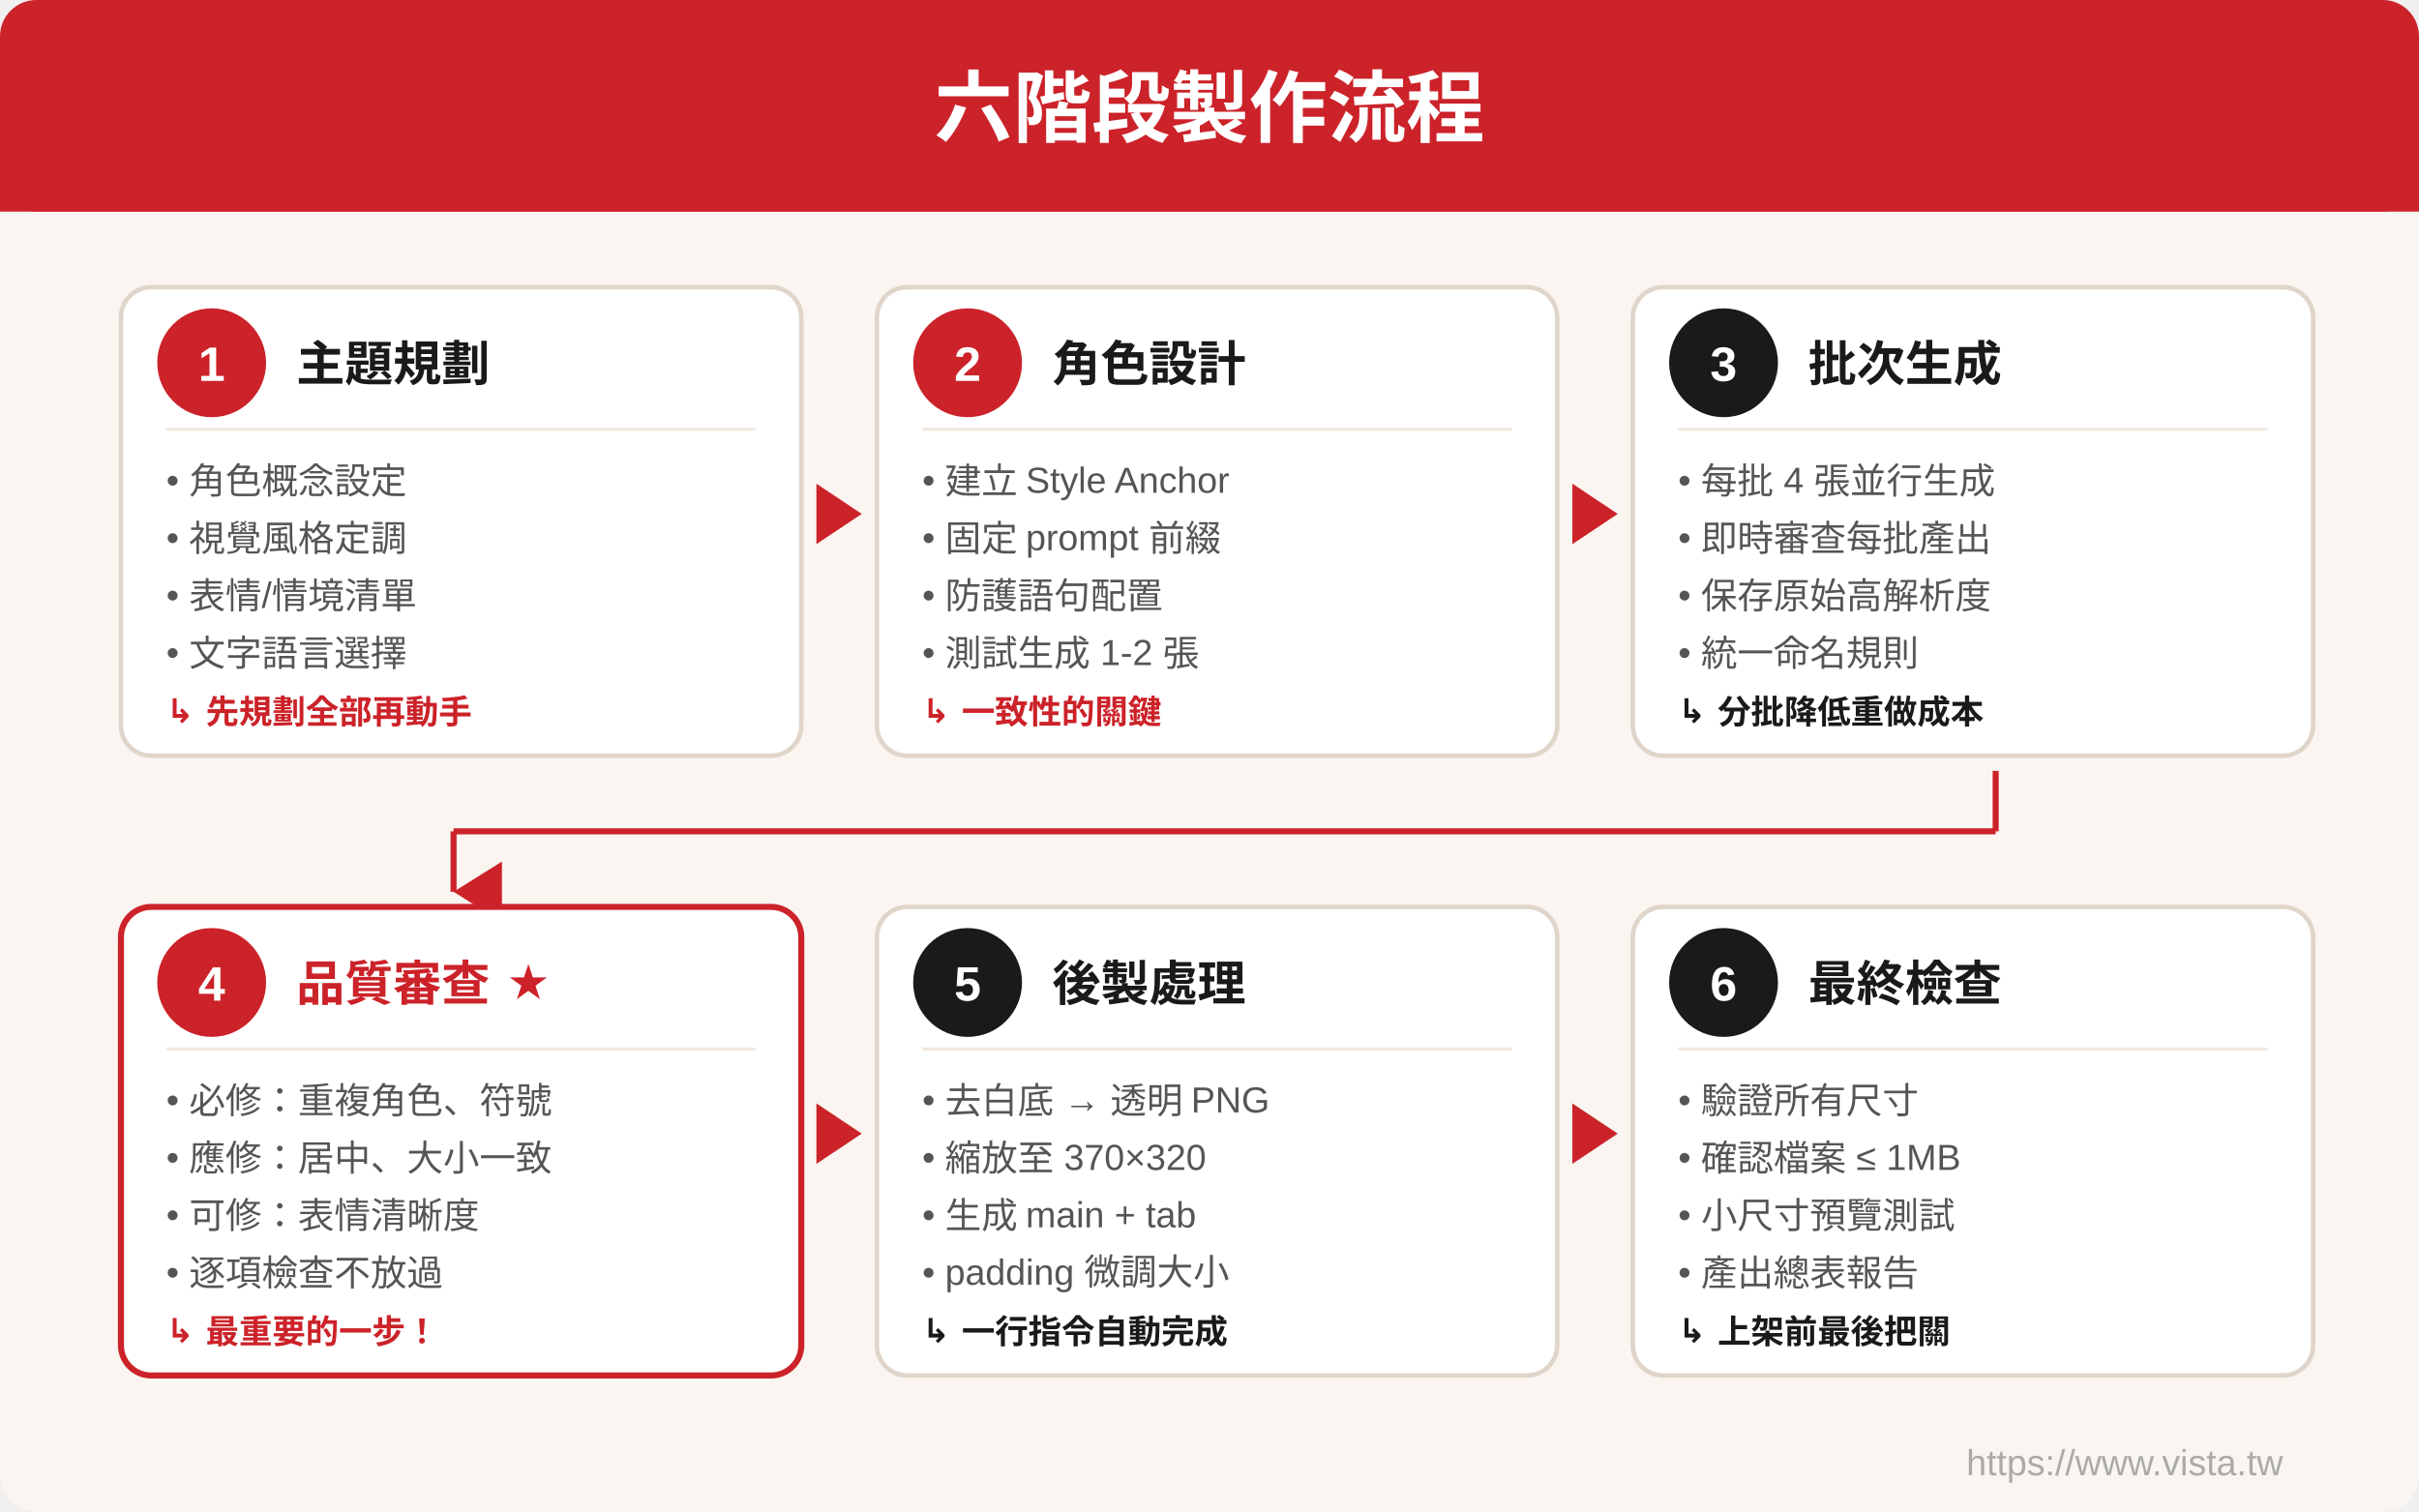
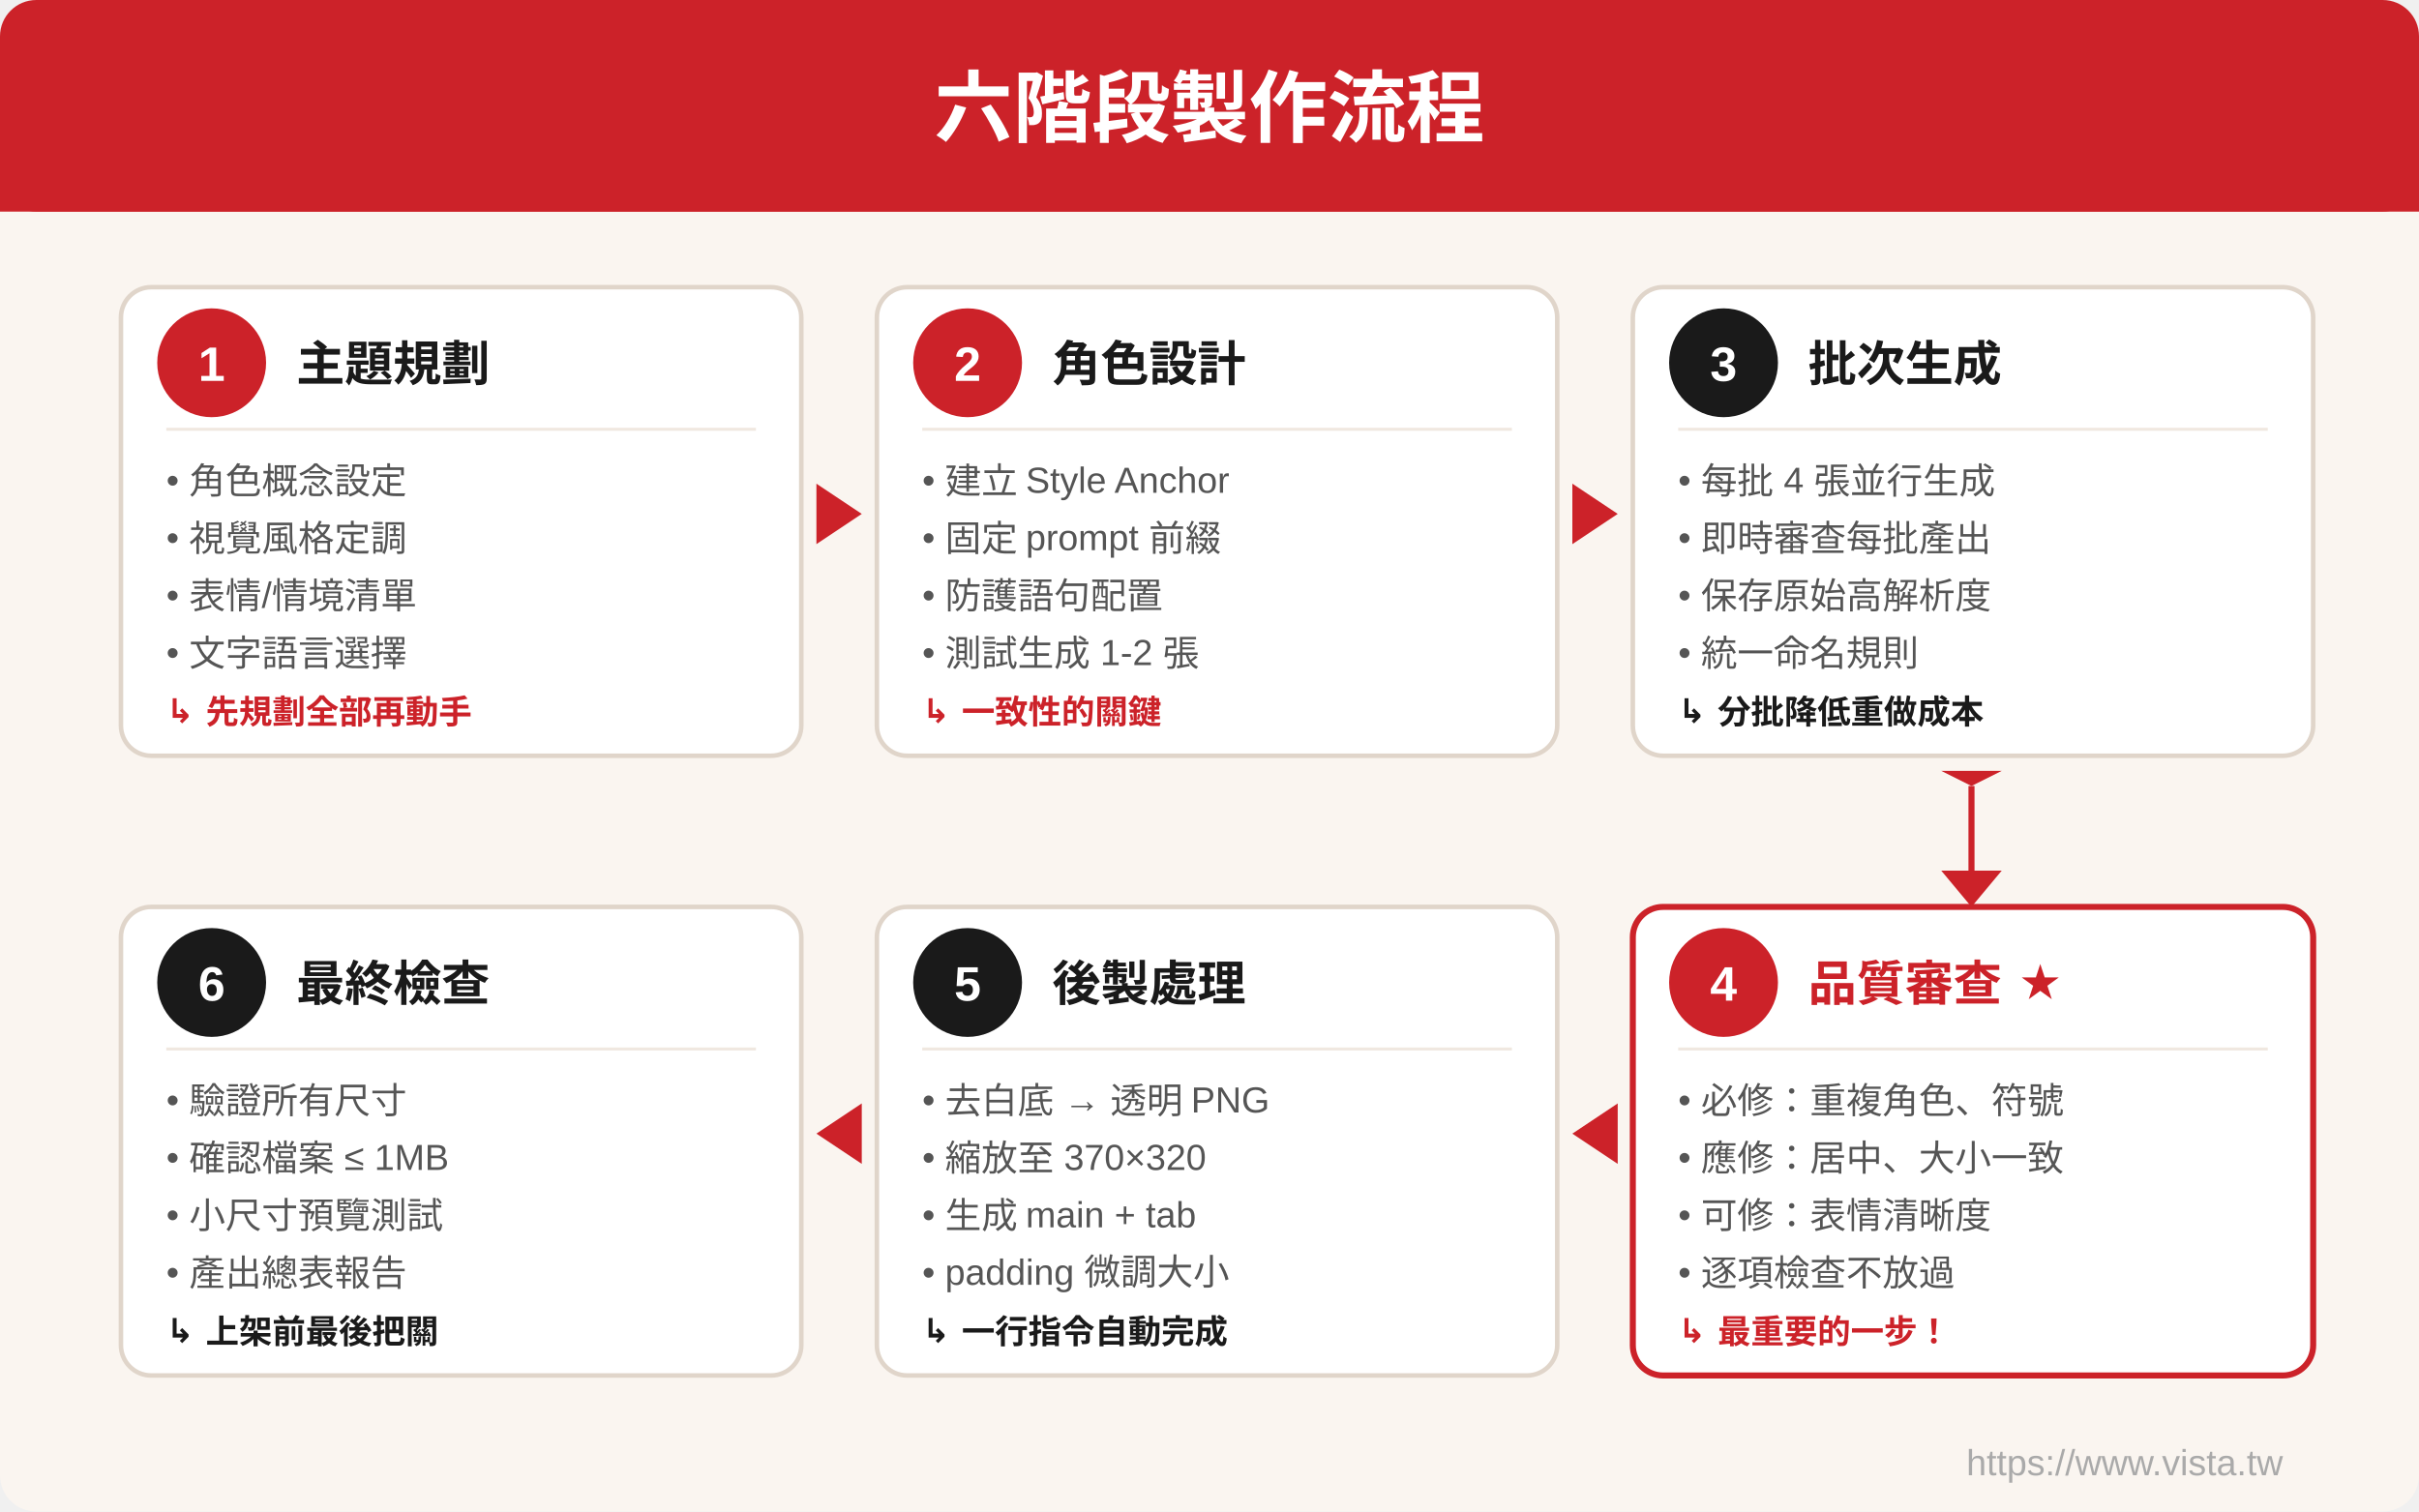
<svg xmlns="http://www.w3.org/2000/svg" viewBox="0 0 800 500" font-family="'Helvetica Neue', Arial, sans-serif">
  <rect width="800" height="500" fill="#FAF5F0" rx="12" />
  <rect x="0" y="0" width="800" height="70" fill="#CC2229" rx="12" />
  <rect x="0" y="40" width="800" height="30" fill="#CC2229" />
  <text x="400" y="45" text-anchor="middle" fill="#FFFFFF" font-size="26" font-weight="bold">六階段製作流程</text>
  <rect x="40" y="95" width="225" height="155" fill="#FFFFFF" rx="10" stroke="#E0D5CA" stroke-width="1.5" />
  <circle cx="70" cy="120" r="18" fill="#CC2229" />
  <text x="70" y="126" text-anchor="middle" fill="#FFFFFF" font-size="16" font-weight="bold">1</text>
  <text x="98" y="126" fill="#1A1A1A" font-size="16" font-weight="bold">主題規劃</text>
  <line x1="55" y1="142" x2="250" y2="142" stroke="#F0E8E0" stroke-width="1" />
  <text x="55" y="163" fill="#555" font-size="12">• 角色概念設定</text>
  <text x="55" y="182" fill="#555" font-size="12">• 視覺風格定調</text>
  <text x="55" y="201" fill="#555" font-size="12">• 表情/情境清單</text>
  <text x="55" y="220" fill="#555" font-size="12">• 文字語言選擇</text>
  <text x="55" y="239" fill="#CC2229" font-size="11" font-weight="bold">↳ 先規劃全部再動手</text>
  <polygon points="285,170 270,160 270,180" fill="#CC2229" />
  <rect x="290" y="95" width="225" height="155" fill="#FFFFFF" rx="10" stroke="#E0D5CA" stroke-width="1.5" />
  <circle cx="320" cy="120" r="18" fill="#CC2229" />
  <text x="320" y="126" text-anchor="middle" fill="#FFFFFF" font-size="16" font-weight="bold">2</text>
  <text x="348" y="126" fill="#1A1A1A" font-size="16" font-weight="bold">角色設計</text>
  <line x1="305" y1="142" x2="500" y2="142" stroke="#F0E8E0" stroke-width="1" />
  <text x="305" y="163" fill="#555" font-size="12">• 建立 Style Anchor</text>
  <text x="305" y="182" fill="#555" font-size="12">• 固定 prompt 前綴</text>
  <text x="305" y="201" fill="#555" font-size="12">• 防護語句配置</text>
  <text x="305" y="220" fill="#555" font-size="12">• 測試生成 1-2 張</text>
  <text x="305" y="239" fill="#CC2229" font-size="11" font-weight="bold">↳ 一致性的關鍵</text>
  <polygon points="535,170 520,160 520,180" fill="#CC2229" />
  <rect x="540" y="95" width="225" height="155" fill="#FFFFFF" rx="10" stroke="#E0D5CA" stroke-width="1.5" />
  <circle cx="570" cy="120" r="18" fill="#1A1A1A" />
  <text x="570" y="126" text-anchor="middle" fill="#FFFFFF" font-size="16" font-weight="bold">3</text>
  <text x="598" y="126" fill="#1A1A1A" font-size="16" font-weight="bold">批次生成</text>
  <line x1="555" y1="142" x2="750" y2="142" stroke="#F0E8E0" stroke-width="1" />
  <text x="555" y="163" fill="#555" font-size="12">• 每批 4 張並行生成</text>
  <text x="555" y="182" fill="#555" font-size="12">• 即時審查每批產出</text>
  <text x="555" y="201" fill="#555" font-size="12">• 保存原始高解析度</text>
  <text x="555" y="220" fill="#555" font-size="12">• 統一命名規則</text>
  <text x="555" y="239" fill="#1A1A1A" font-size="11" font-weight="bold">↳ 分批降低重做成本</text>
-   <defs>
-     <marker id="arrowDown" markerWidth="10" markerHeight="8" refX="5" refY="8" orient="auto">
-       <polygon points="0 0, 10 0, 5 8" fill="#CC2229" />
-     </marker>
-   </defs>
-   <line x1="660" y1="255" x2="660" y2="275" stroke="#CC2229" stroke-width="2" />
-   <line x1="660" y1="275" x2="150" y2="275" stroke="#CC2229" stroke-width="2" />
-   <line x1="150" y1="275" x2="150" y2="295" stroke="#CC2229" stroke-width="2" marker-end="url(#arrowDown)" />
-   <rect x="40" y="300" width="225" height="155" fill="#FFFFFF" rx="10" stroke="#CC2229" stroke-width="2" />
-   <circle cx="70" cy="325" r="18" fill="#CC2229" />
-   <text x="70" y="331" text-anchor="middle" fill="#FFFFFF" font-size="16" font-weight="bold">4</text>
-   <text x="98" y="331" fill="#CC2229" font-size="16" font-weight="bold">品質審查 ★</text>
-   <line x1="55" y1="347" x2="250" y2="347" stroke="#F0E8E0" stroke-width="1" />
-   <text x="55" y="368" fill="#555" font-size="12">• 必修：重複角色、符號</text>
-   <text x="55" y="387" fill="#555" font-size="12">• 應修：居中、大小一致</text>
-   <text x="55" y="406" fill="#555" font-size="12">• 可修：表情清晰度</text>
-   <text x="55" y="425" fill="#555" font-size="12">• 逐項檢查不放過</text>
-   <text x="55" y="444" fill="#CC2229" font-size="11" font-weight="bold">↳ 最重要的一步！</text>
-   <polygon points="285,375 270,365 270,385" fill="#CC2229" />
+   <polygon points="652,260 642,255 662,255" fill="#CC2229" />
+   <line x1="652" y1="260" x2="652" y2="295" stroke="#CC2229" stroke-width="2" />
+   <polygon points="652,300 642,288 662,288" fill="#CC2229" />
+   <rect x="540" y="300" width="225" height="155" fill="#FFFFFF" rx="10" stroke="#CC2229" stroke-width="2" />
+   <circle cx="570" cy="325" r="18" fill="#CC2229" />
+   <text x="570" y="331" text-anchor="middle" fill="#FFFFFF" font-size="16" font-weight="bold">4</text>
+   <text x="598" y="331" fill="#CC2229" font-size="16" font-weight="bold">品質審查 ★</text>
+   <line x1="555" y1="347" x2="750" y2="347" stroke="#F0E8E0" stroke-width="1" />
+   <text x="555" y="368" fill="#555" font-size="12">• 必修：重複角色、符號</text>
+   <text x="555" y="387" fill="#555" font-size="12">• 應修：居中、大小一致</text>
+   <text x="555" y="406" fill="#555" font-size="12">• 可修：表情清晰度</text>
+   <text x="555" y="425" fill="#555" font-size="12">• 逐項檢查不放過</text>
+   <text x="555" y="444" fill="#CC2229" font-size="11" font-weight="bold">↳ 最重要的一步！</text>
+   <polygon points="520,375 535,365 535,385" fill="#CC2229" />
  <rect x="290" y="300" width="225" height="155" fill="#FFFFFF" rx="10" stroke="#E0D5CA" stroke-width="1.5" />
  <circle cx="320" cy="325" r="18" fill="#1A1A1A" />
  <text x="320" y="331" text-anchor="middle" fill="#FFFFFF" font-size="16" font-weight="bold">5</text>
  <text x="348" y="331" fill="#1A1A1A" font-size="16" font-weight="bold">後製處理</text>
  <line x1="305" y1="347" x2="500" y2="347" stroke="#F0E8E0" stroke-width="1" />
  <text x="305" y="368" fill="#555" font-size="12">• 去白底 → 透明 PNG</text>
  <text x="305" y="387" fill="#555" font-size="12">• 縮放至 370×320</text>
  <text x="305" y="406" fill="#555" font-size="12">• 生成 main + tab</text>
  <text x="305" y="425" fill="#555" font-size="12">• padding 微調大小</text>
  <text x="305" y="444" fill="#1A1A1A" font-size="11" font-weight="bold">↳ 一行指令自動完成</text>
-   <polygon points="535,375 520,365 520,385" fill="#CC2229" />
-   <rect x="540" y="300" width="225" height="155" fill="#FFFFFF" rx="10" stroke="#E0D5CA" stroke-width="1.5" />
-   <circle cx="570" cy="325" r="18" fill="#1A1A1A" />
-   <text x="570" y="331" text-anchor="middle" fill="#FFFFFF" font-size="16" font-weight="bold">6</text>
-   <text x="598" y="331" fill="#1A1A1A" font-size="16" font-weight="bold">最終檢查</text>
-   <line x1="555" y1="347" x2="750" y2="347" stroke="#F0E8E0" stroke-width="1" />
-   <text x="555" y="368" fill="#555" font-size="12">• 驗證所有尺寸</text>
-   <text x="555" y="387" fill="#555" font-size="12">• 確認檔案 ≤ 1MB</text>
-   <text x="555" y="406" fill="#555" font-size="12">• 小尺寸預覽測試</text>
-   <text x="555" y="425" fill="#555" font-size="12">• 產出總表報告</text>
-   <text x="555" y="444" fill="#1A1A1A" font-size="11" font-weight="bold">↳ 上架前最後把關</text>
+   <polygon points="270,375 285,365 285,385" fill="#CC2229" />
+   <rect x="40" y="300" width="225" height="155" fill="#FFFFFF" rx="10" stroke="#E0D5CA" stroke-width="1.5" />
+   <circle cx="70" cy="325" r="18" fill="#1A1A1A" />
+   <text x="70" y="331" text-anchor="middle" fill="#FFFFFF" font-size="16" font-weight="bold">6</text>
+   <text x="98" y="331" fill="#1A1A1A" font-size="16" font-weight="bold">最終檢查</text>
+   <line x1="55" y1="347" x2="250" y2="347" stroke="#F0E8E0" stroke-width="1" />
+   <text x="55" y="368" fill="#555" font-size="12">• 驗證所有尺寸</text>
+   <text x="55" y="387" fill="#555" font-size="12">• 確認檔案 ≤ 1MB</text>
+   <text x="55" y="406" fill="#555" font-size="12">• 小尺寸預覽測試</text>
+   <text x="55" y="425" fill="#555" font-size="12">• 產出總表報告</text>
+   <text x="55" y="444" fill="#1A1A1A" font-size="11" font-weight="bold">↳ 上架前最後把關</text>
  <text x="755" y="488" text-anchor="end" fill="#AAAAAA" font-size="12">https://www.vista.tw</text>
</svg>
